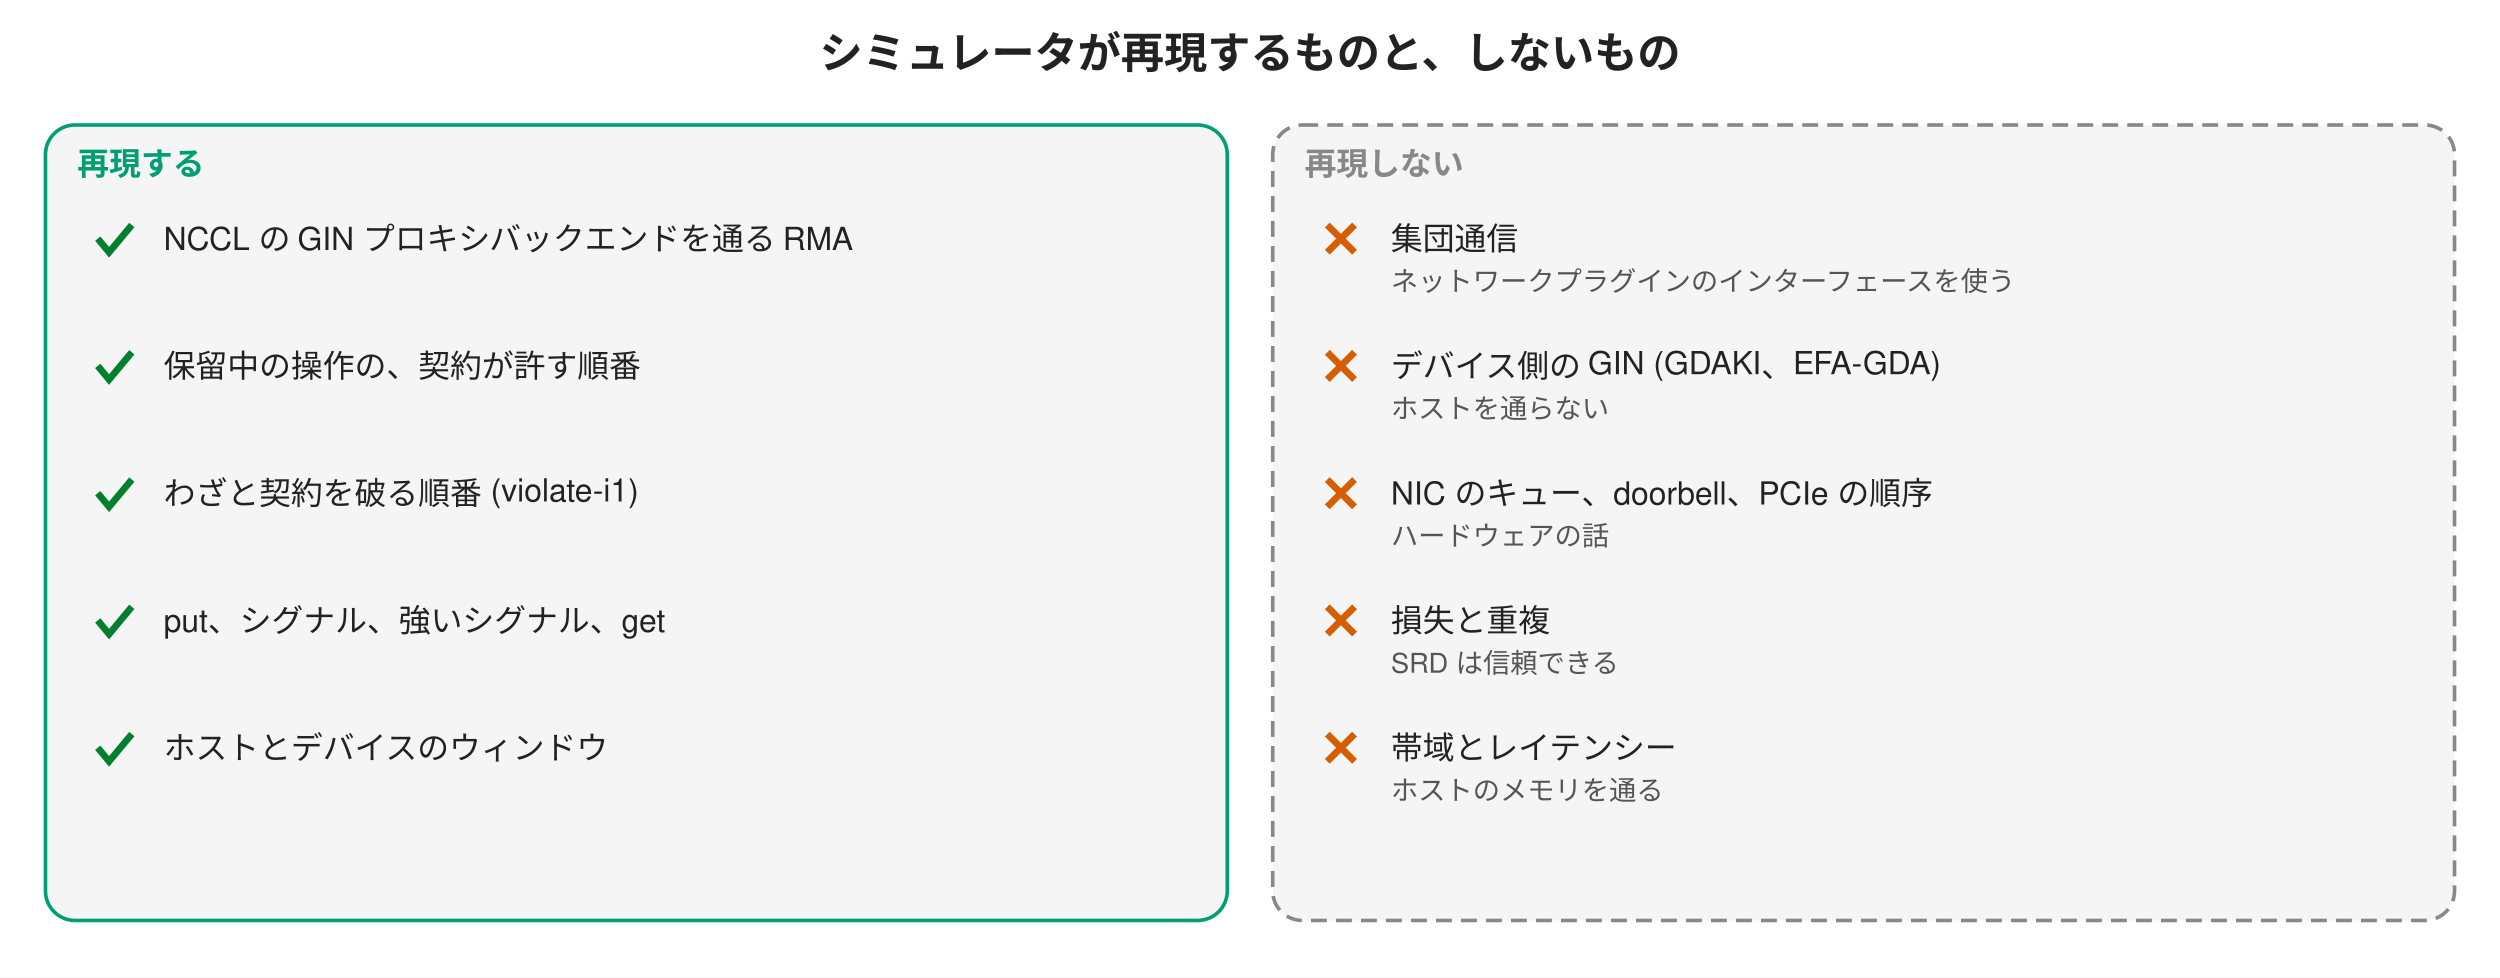
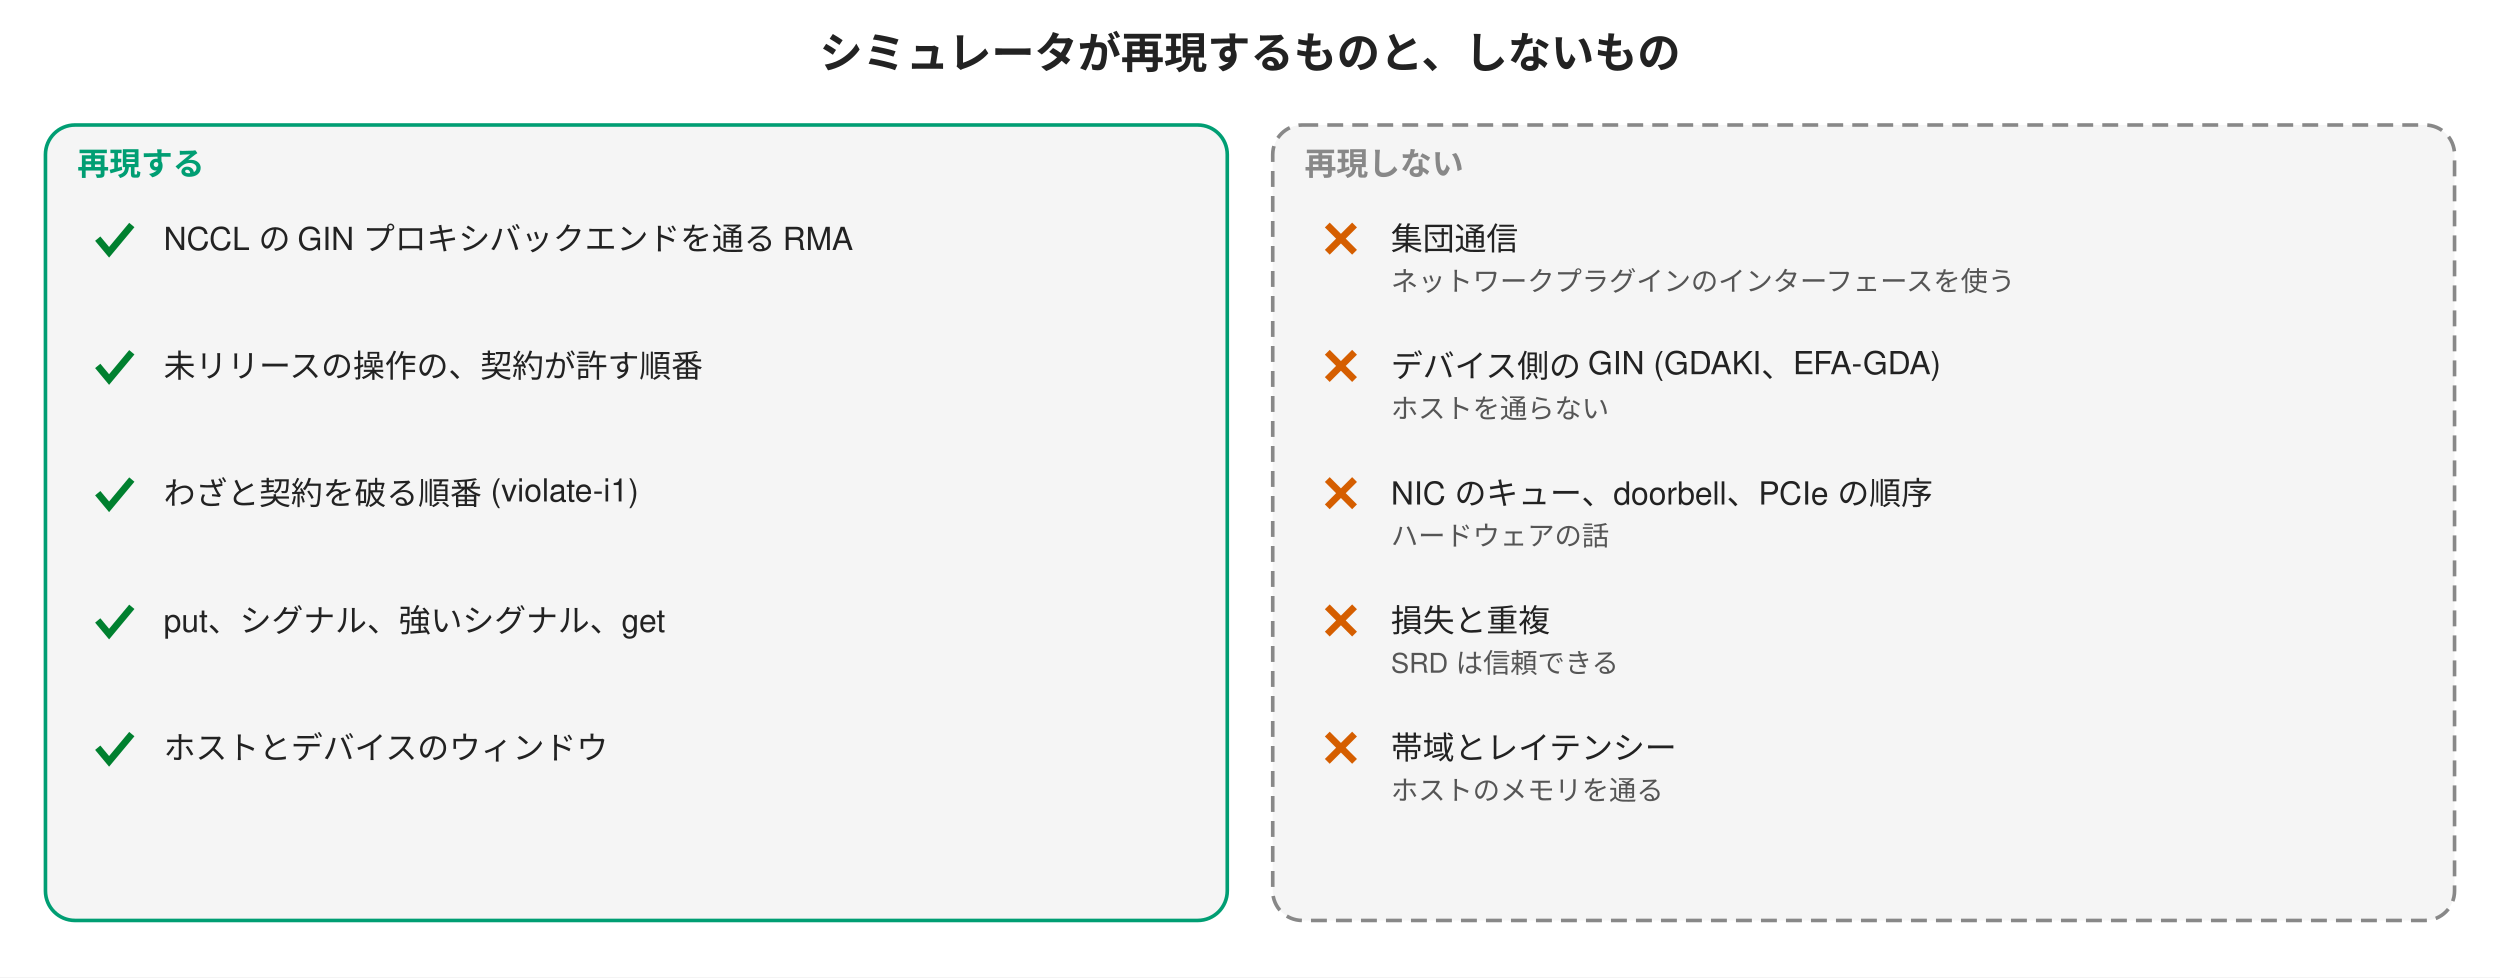
<svg xmlns="http://www.w3.org/2000/svg" width="1100" height="430" viewBox="0 0 1100 430">
  <rect x="0" y="0" width="1100" height="430" fill="#FFFFFF" />
  <text x="550.0" y="30.0" font-family="Helvetica, Arial, 'Hiragino Sans', 'Hiragino Kaku Gothic ProN', 'Noto Sans CJK JP', 'Noto Sans JP', sans-serif" font-size="19" font-weight="bold" text-anchor="middle" fill="#222222">シミュレータが再現するものと、しないもの</text>
  <rect x="20" y="55" width="520" height="350" rx="13" fill="#F5F5F5" stroke="#009E73" stroke-width="1.6" />
  <text x="34.0" y="77.0" font-family="Helvetica, Arial, 'Hiragino Sans', 'Hiragino Kaku Gothic ProN', 'Noto Sans CJK JP', 'Noto Sans JP', sans-serif" font-size="14" font-weight="bold" text-anchor="start" fill="#009E73">再現する</text>
  <path d="M43,105 l5,6 l10,-12" fill="none" stroke="#00802F" stroke-width="3" />
  <text x="72.0" y="110.0" font-family="Helvetica, Arial, 'Hiragino Sans', 'Hiragino Kaku Gothic ProN', 'Noto Sans CJK JP', 'Noto Sans JP', sans-serif" font-size="14" font-weight="normal" text-anchor="start" fill="#222222">NCCL の GIN プロキシバックエンドを通る RMA</text>
  <path d="M43,161 l5,6 l10,-12" fill="none" stroke="#00802F" stroke-width="3" />
-   <text x="72.0" y="166.0" font-family="Helvetica, Arial, 'Hiragino Sans', 'Hiragino Kaku Gothic ProN', 'Noto Sans CJK JP', 'Noto Sans JP', sans-serif" font-size="14" font-weight="normal" text-anchor="start" fill="#222222">保留中の操作の、契約が許す順番</text>
+   <text x="72.0" y="166.0" font-family="Helvetica, Arial, 'Hiragino Sans', 'Hiragino Kaku Gothic ProN', 'Noto Sans CJK JP', 'Noto Sans JP', sans-serif" font-size="14" font-weight="normal" text-anchor="start" fill="#222222">未リリースの操作の、契約が許す順番</text>
  <path d="M43,217 l5,6 l10,-12" fill="none" stroke="#00802F" stroke-width="3" />
  <text x="72.0" y="222.0" font-family="Helvetica, Arial, 'Hiragino Sans', 'Hiragino Kaku Gothic ProN', 'Noto Sans CJK JP', 'Noto Sans JP', sans-serif" font-size="14" font-weight="normal" text-anchor="start" fill="#222222">わざと契約を破る順番 (violate-i1)</text>
  <path d="M43,273 l5,6 l10,-12" fill="none" stroke="#00802F" stroke-width="3" />
  <text x="72.0" y="278.0" font-family="Helvetica, Arial, 'Hiragino Sans', 'Hiragino Kaku Gothic ProN', 'Noto Sans CJK JP', 'Noto Sans JP', sans-serif" font-size="14" font-weight="normal" text-anchor="start" fill="#222222">put、シグナル、強いシグナル、get</text>
  <path d="M43,329 l5,6 l10,-12" fill="none" stroke="#00802F" stroke-width="3" />
  <text x="72.0" y="334.0" font-family="Helvetica, Arial, 'Hiragino Sans', 'Hiragino Kaku Gothic ProN', 'Noto Sans CJK JP', 'Noto Sans JP', sans-serif" font-size="14" font-weight="normal" text-anchor="start" fill="#222222">ホストとデバイスのウィンドウ</text>
  <rect x="560" y="55" width="520" height="350" rx="13" fill="#F5F5F5" stroke="#888888" stroke-width="1.6" stroke-dasharray="7 4" />
  <text x="574.0" y="77.0" font-family="Helvetica, Arial, 'Hiragino Sans', 'Hiragino Kaku Gothic ProN', 'Noto Sans CJK JP', 'Noto Sans JP', sans-serif" font-size="14" font-weight="bold" text-anchor="start" fill="#888888">再現しない</text>
  <path d="M584,99 l12,12 M596,99 l-12,12" stroke="#D55E00" stroke-width="3" />
  <text x="612.0" y="110.0" font-family="Helvetica, Arial, 'Hiragino Sans', 'Hiragino Kaku Gothic ProN', 'Noto Sans CJK JP', 'Noto Sans JP', sans-serif" font-size="14" font-weight="normal" text-anchor="start" fill="#222222">集団通信</text>
  <text x="612.0" y="128.0" font-family="Helvetica, Arial, 'Hiragino Sans', 'Hiragino Kaku Gothic ProN', 'Noto Sans CJK JP', 'Noto Sans JP', sans-serif" font-size="12" font-weight="normal" text-anchor="start" fill="#555555">ネットワークプラグインのインターフェースを使う</text>
  <path d="M584,155 l12,12 M596,155 l-12,12" stroke="#D55E00" stroke-width="3" />
  <text x="612.0" y="166.0" font-family="Helvetica, Arial, 'Hiragino Sans', 'Hiragino Kaku Gothic ProN', 'Noto Sans CJK JP', 'Noto Sans JP', sans-serif" font-size="14" font-weight="normal" text-anchor="start" fill="#222222">デバイス側の GIN (GDAKI、EFA-GDA)</text>
  <text x="612.0" y="184.0" font-family="Helvetica, Arial, 'Hiragino Sans', 'Hiragino Kaku Gothic ProN', 'Noto Sans CJK JP', 'Noto Sans JP', sans-serif" font-size="12" font-weight="normal" text-anchor="start" fill="#555555">ホストを通らない</text>
  <path d="M584,211 l12,12 M596,211 l-12,12" stroke="#D55E00" stroke-width="3" />
  <text x="612.0" y="222.0" font-family="Helvetica, Arial, 'Hiragino Sans', 'Hiragino Kaku Gothic ProN', 'Noto Sans CJK JP', 'Noto Sans JP', sans-serif" font-size="14" font-weight="normal" text-anchor="start" fill="#222222">NIC のキュー、doorbell、PCIe の順序</text>
  <text x="612.0" y="240.0" font-family="Helvetica, Arial, 'Hiragino Sans', 'Hiragino Kaku Gothic ProN', 'Noto Sans CJK JP', 'Noto Sans JP', sans-serif" font-size="12" font-weight="normal" text-anchor="start" fill="#555555">ハードウェアの話</text>
  <path d="M584,267 l12,12 M596,267 l-12,12" stroke="#D55E00" stroke-width="3" />
  <text x="612.0" y="278.0" font-family="Helvetica, Arial, 'Hiragino Sans', 'Hiragino Kaku Gothic ProN', 'Noto Sans CJK JP', 'Noto Sans JP', sans-serif" font-size="14" font-weight="normal" text-anchor="start" fill="#222222">損失と重複</text>
  <text x="612.0" y="296.0" font-family="Helvetica, Arial, 'Hiragino Sans', 'Hiragino Kaku Gothic ProN', 'Noto Sans CJK JP', 'Noto Sans JP', sans-serif" font-size="12" font-weight="normal" text-anchor="start" fill="#555555">SRD は信頼できる</text>
  <path d="M584,323 l12,12 M596,323 l-12,12" stroke="#D55E00" stroke-width="3" />
  <text x="612.0" y="334.0" font-family="Helvetica, Arial, 'Hiragino Sans', 'Hiragino Kaku Gothic ProN', 'Noto Sans CJK JP', 'Noto Sans JP', sans-serif" font-size="14" font-weight="normal" text-anchor="start" fill="#222222">帯域とレイテンシー</text>
  <text x="612.0" y="352.0" font-family="Helvetica, Arial, 'Hiragino Sans', 'Hiragino Kaku Gothic ProN', 'Noto Sans CJK JP', 'Noto Sans JP', sans-serif" font-size="12" font-weight="normal" text-anchor="start" fill="#555555">ホストのメモリを通る</text>
</svg>
